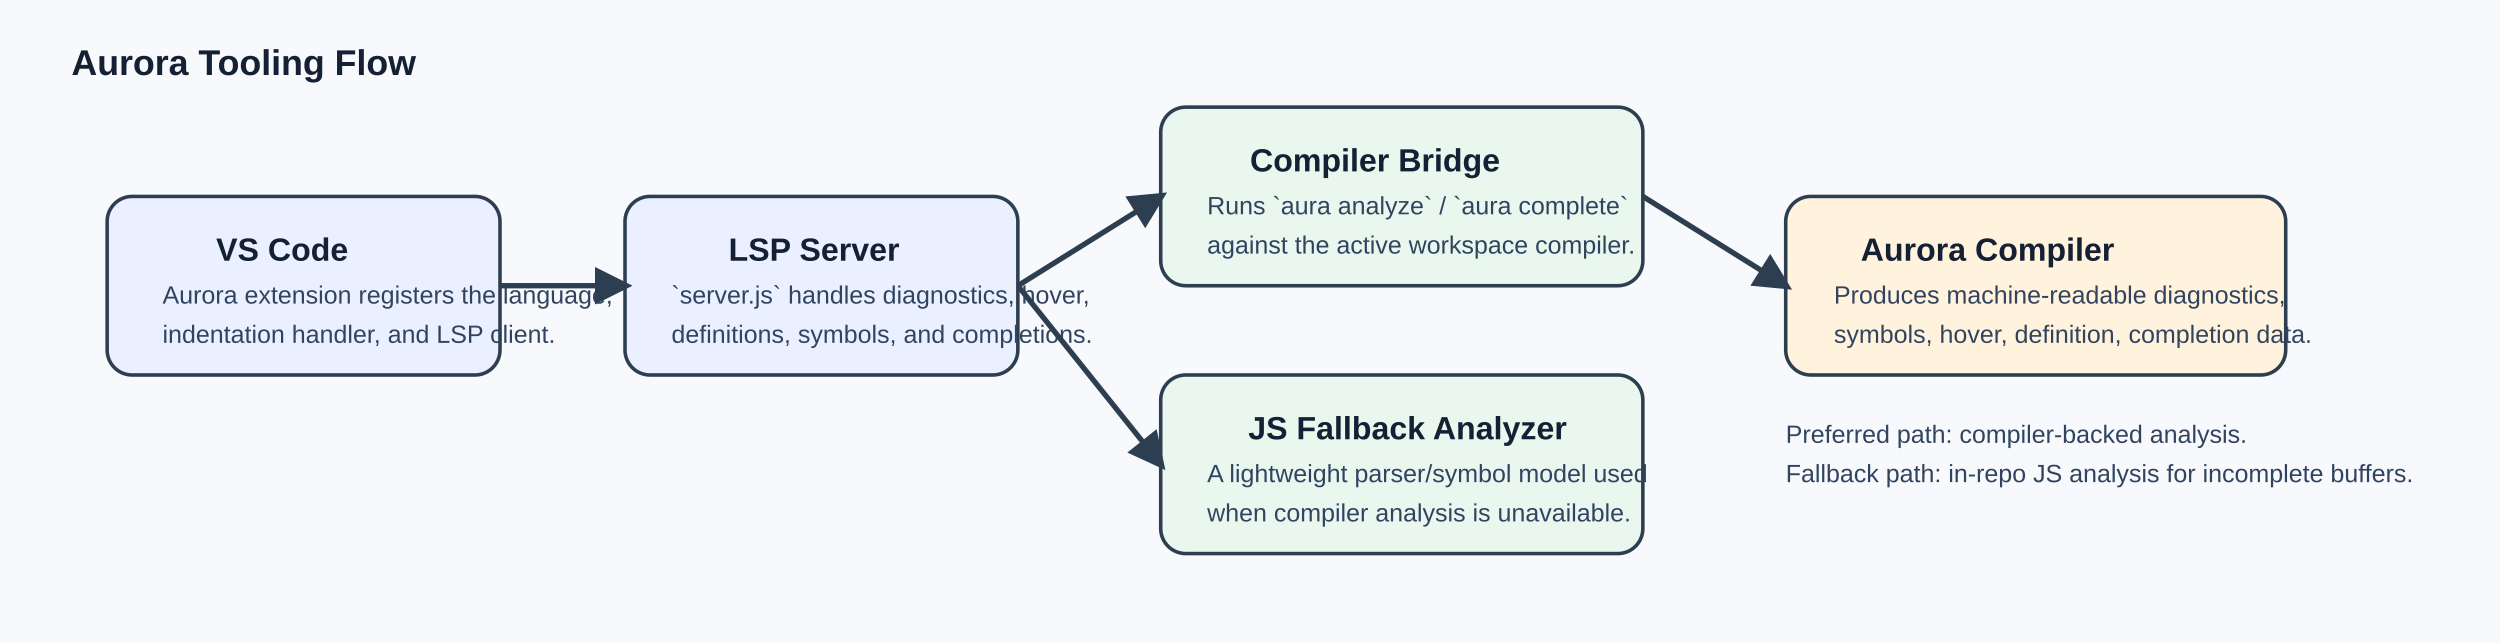
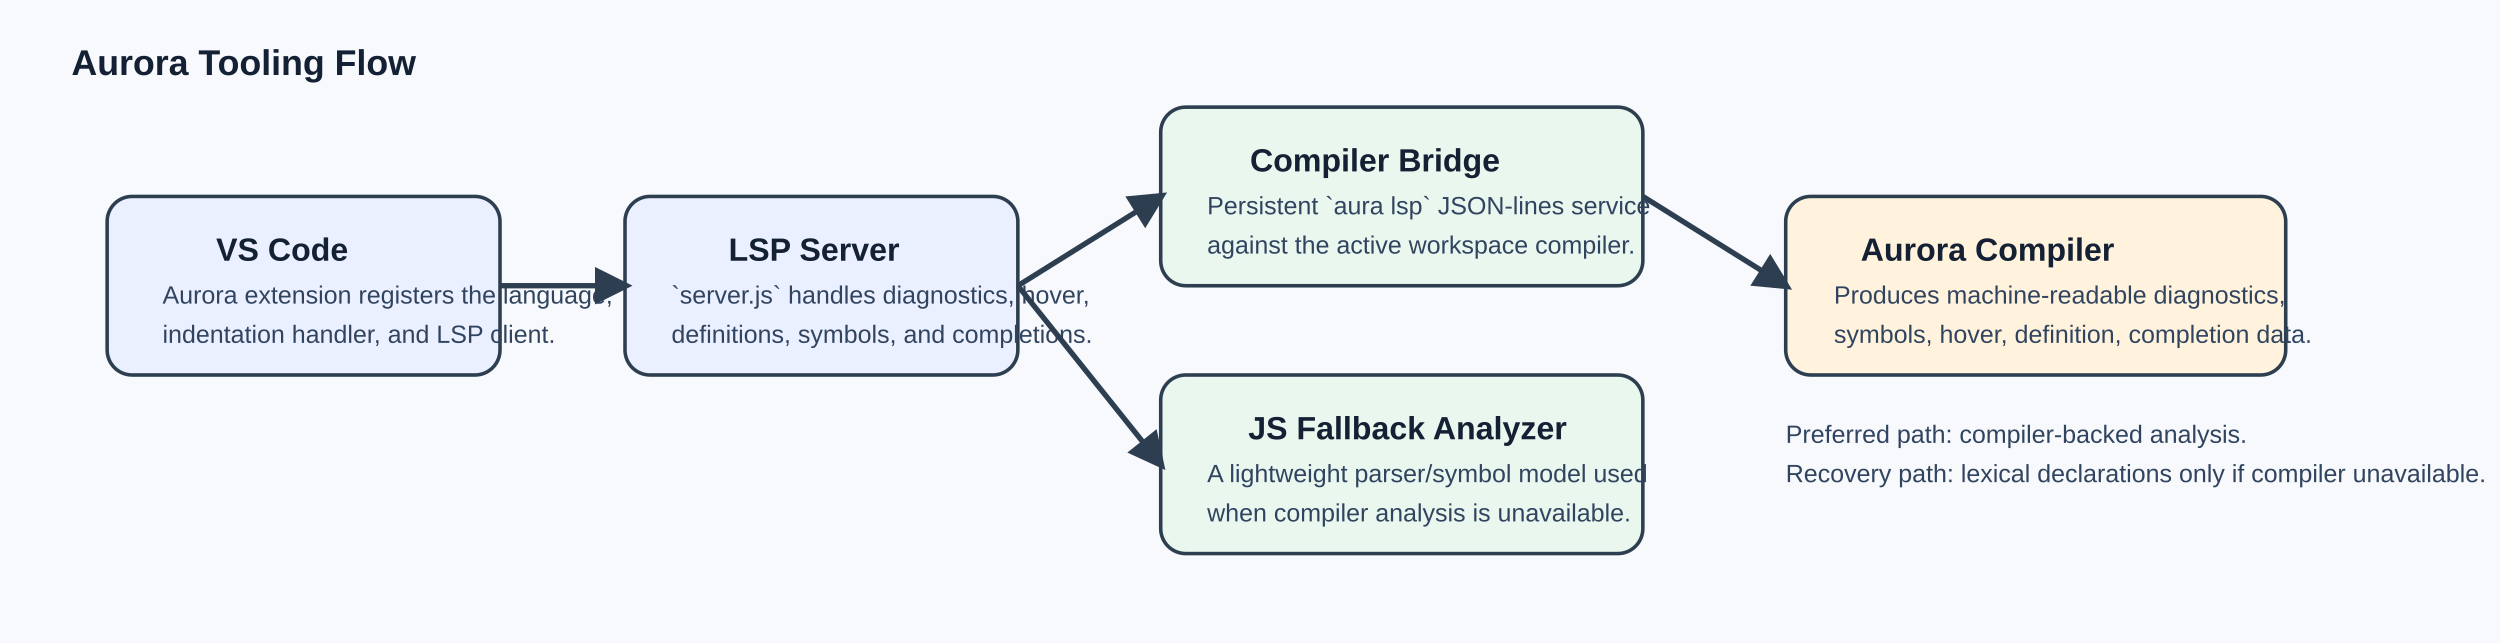
<svg xmlns="http://www.w3.org/2000/svg" width="1400" height="360" viewBox="0 0 1400 360" role="img" aria-labelledby="title desc">
  <defs>
    <marker id="arrow" viewBox="0 0 10 10" refX="8" refY="5" markerWidth="7" markerHeight="7" orient="auto-start-reverse">
      <path d="M 0 0 L 10 5 L 0 10 z" fill="#2d3e50" />
    </marker>
    <style>
      .bg { fill: #f7f9fc; }
      .box { fill: #ffffff; stroke: #2d3e50; stroke-width: 2; rx: 14; ry: 14; }
      .title { font: 700 20px 'Helvetica Neue', Arial, sans-serif; fill: #142033; }
      .label { font: 700 18px 'Helvetica Neue', Arial, sans-serif; fill: #142033; }
      .text { font: 14px 'Helvetica Neue', Arial, sans-serif; fill: #31445f; }
      .line { stroke: #2d3e50; stroke-width: 3; fill: none; marker-end: url(#arrow); }
      .accentA { fill: #eaf0ff; }
      .accentB { fill: #e9f7ef; }
      .accentC { fill: #fff3dd; }
    </style>
  </defs>
  <rect class="bg" x="0" y="0" width="1400" height="360" />
  <text class="title" x="40" y="42">Aurora Tooling Flow</text>
  <rect class="box accentA" x="60" y="110" width="220" height="100" />
  <text class="label" x="121" y="146">VS Code</text>
  <text class="text" x="91" y="170">Aurora extension registers the language,</text>
  <text class="text" x="91" y="192">indentation handler, and LSP client.</text>
  <rect class="box accentA" x="350" y="110" width="220" height="100" />
  <text class="label" x="408" y="146">LSP Server</text>
  <text class="text" x="376" y="170">`server.js` handles diagnostics, hover,</text>
  <text class="text" x="376" y="192">definitions, symbols, and completions.</text>
  <rect class="box accentB" x="650" y="60" width="270" height="100" />
  <text class="label" x="700" y="96">Compiler Bridge</text>
-   <text class="text" x="676" y="120">Runs `aura analyze` / `aura complete`</text>
+   <text class="text" x="676" y="120">Persistent `aura lsp` JSON-lines service</text>
  <text class="text" x="676" y="142">against the active workspace compiler.</text>
  <rect class="box accentB" x="650" y="210" width="270" height="100" />
  <text class="label" x="699" y="246">JS Fallback Analyzer</text>
  <text class="text" x="676" y="270">A lightweight parser/symbol model used</text>
  <text class="text" x="676" y="292">when compiler analysis is unavailable.</text>
  <rect class="box accentC" x="1000" y="110" width="280" height="100" />
  <text class="label" x="1042" y="146">Aurora Compiler</text>
  <text class="text" x="1027" y="170">Produces machine-readable diagnostics,</text>
  <text class="text" x="1027" y="192">symbols, hover, definition, completion data.</text>
  <line class="line" x1="280" y1="160" x2="350" y2="160" />
  <line class="line" x1="570" y1="160" x2="650" y2="110" />
  <line class="line" x1="570" y1="160" x2="650" y2="260" />
  <line class="line" x1="920" y1="110" x2="1000" y2="160" />
  <text class="text" x="1000" y="248">Preferred path: compiler-backed analysis.</text>
-   <text class="text" x="1000" y="270">Fallback path: in-repo JS analysis for incomplete buffers.</text>
+   <text class="text" x="1000" y="270">Recovery path: lexical declarations only if compiler unavailable.</text>
</svg>
